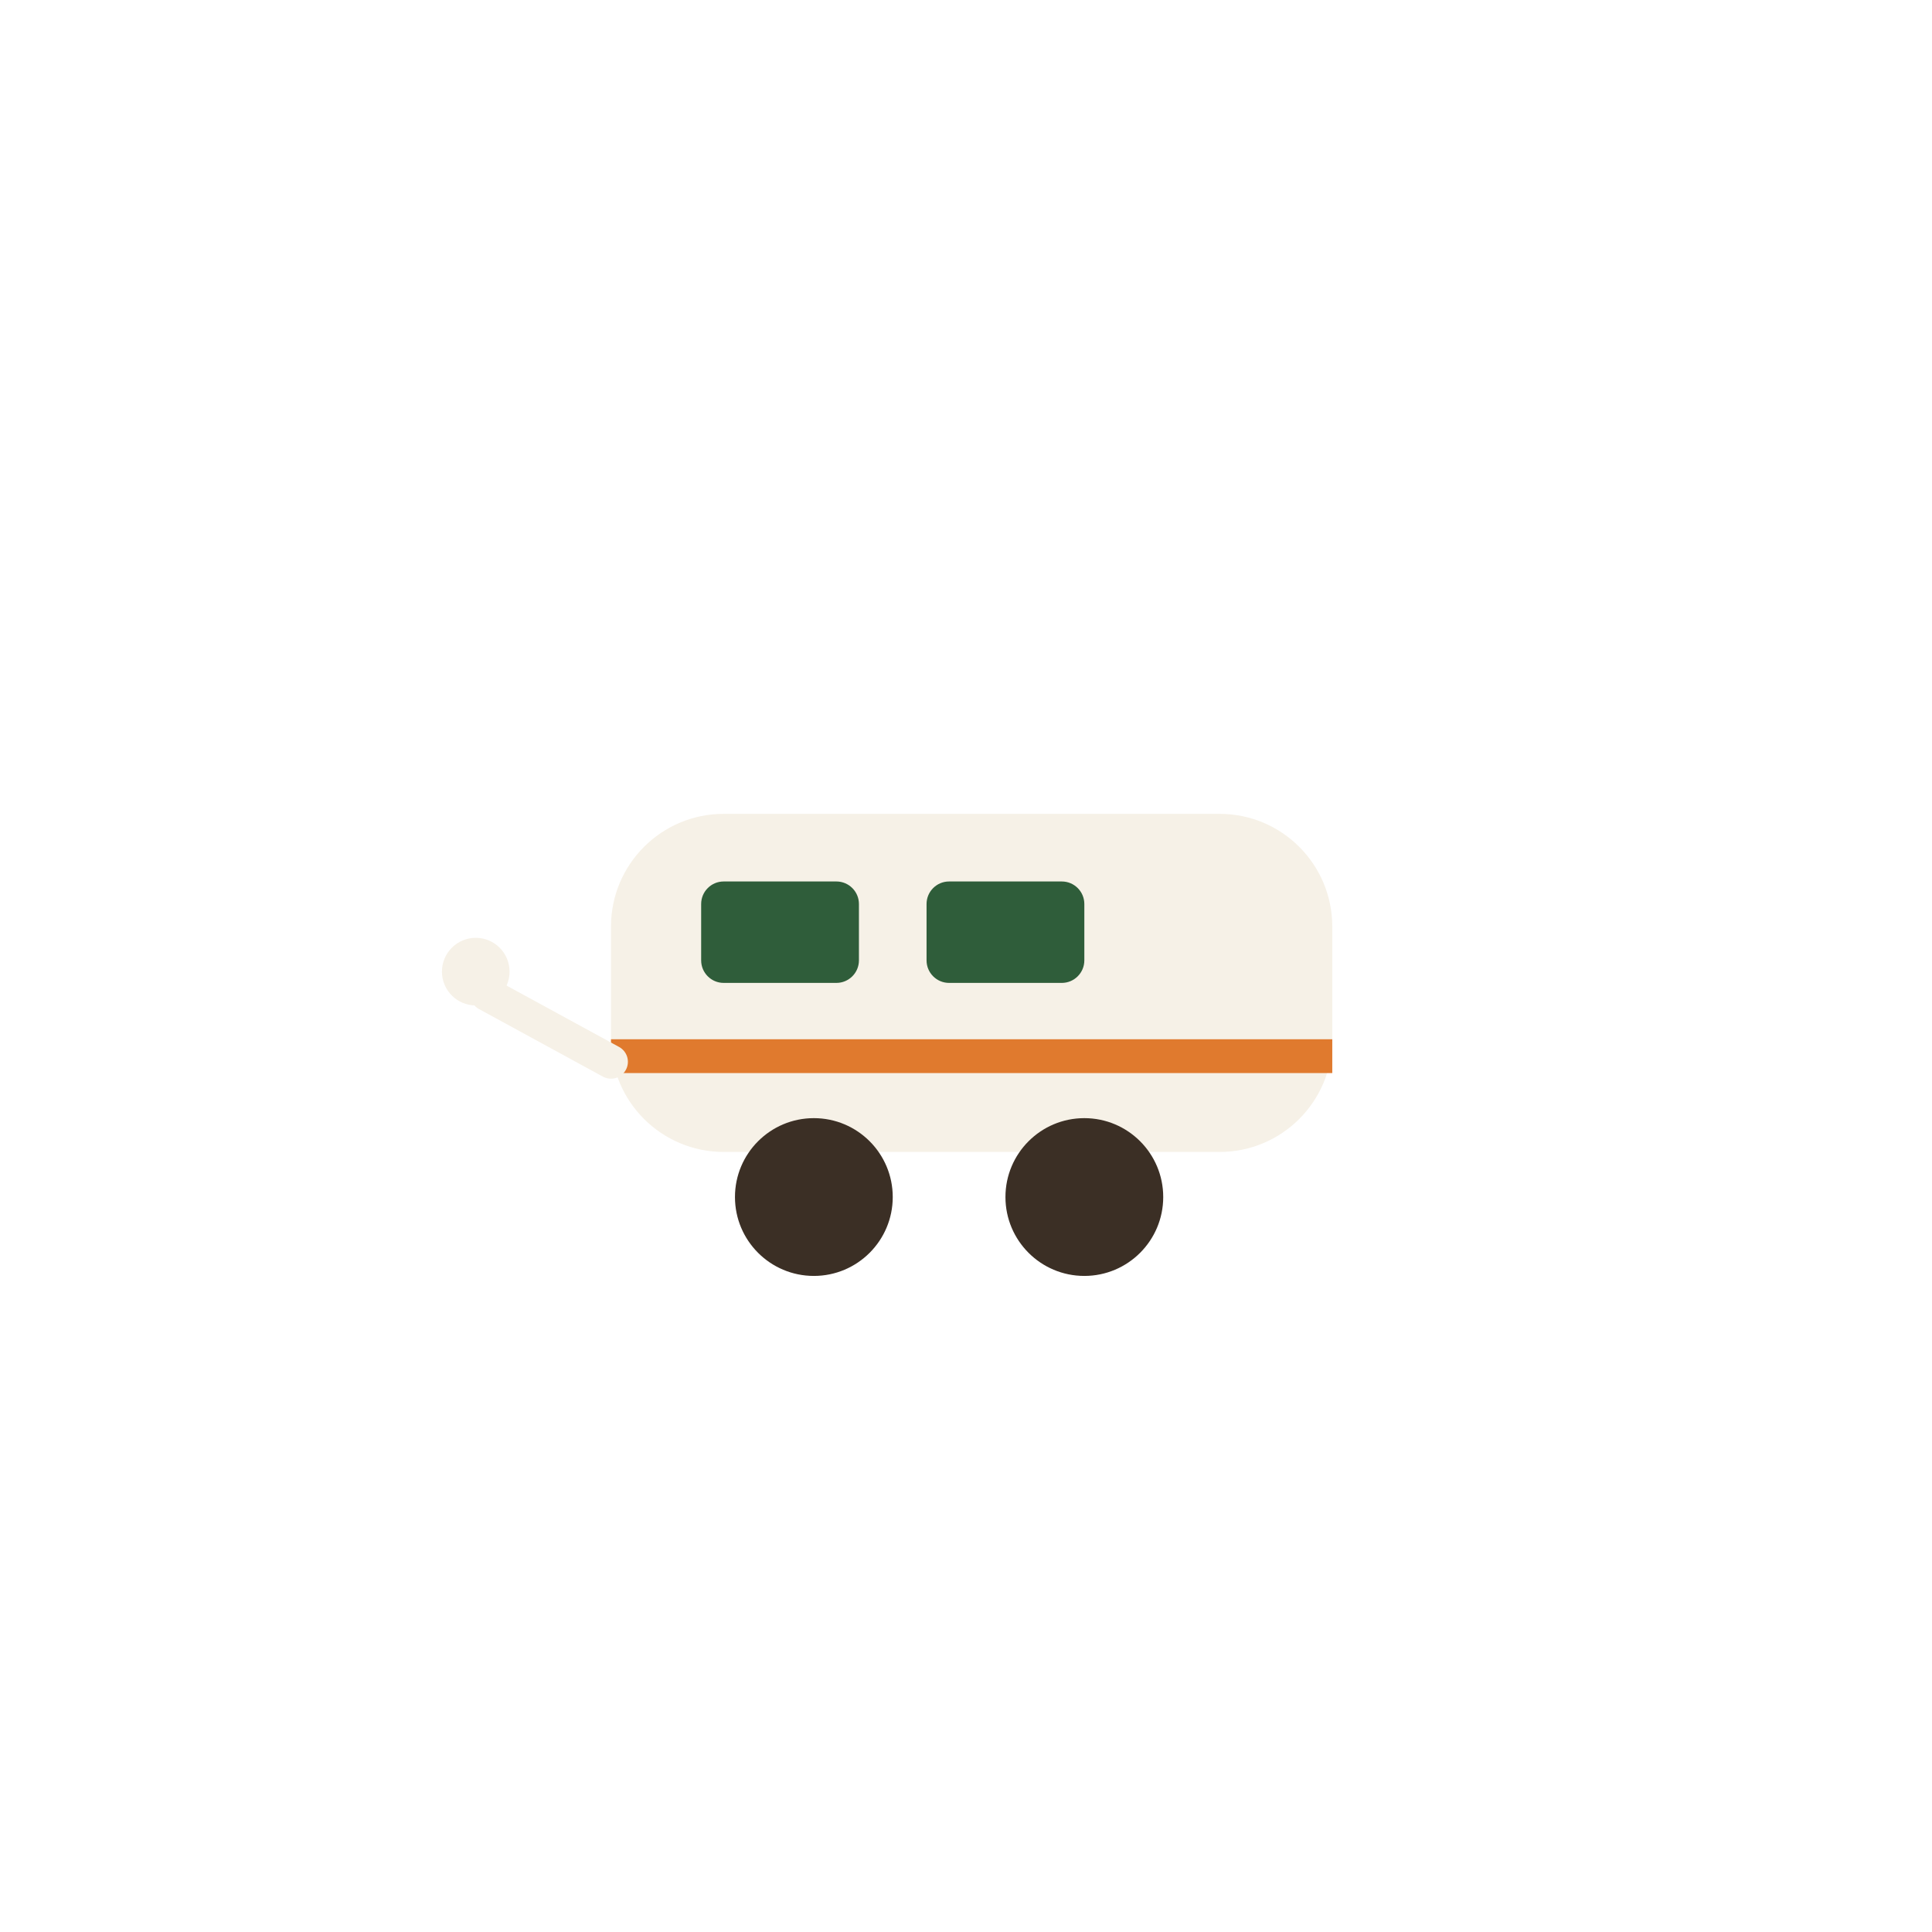
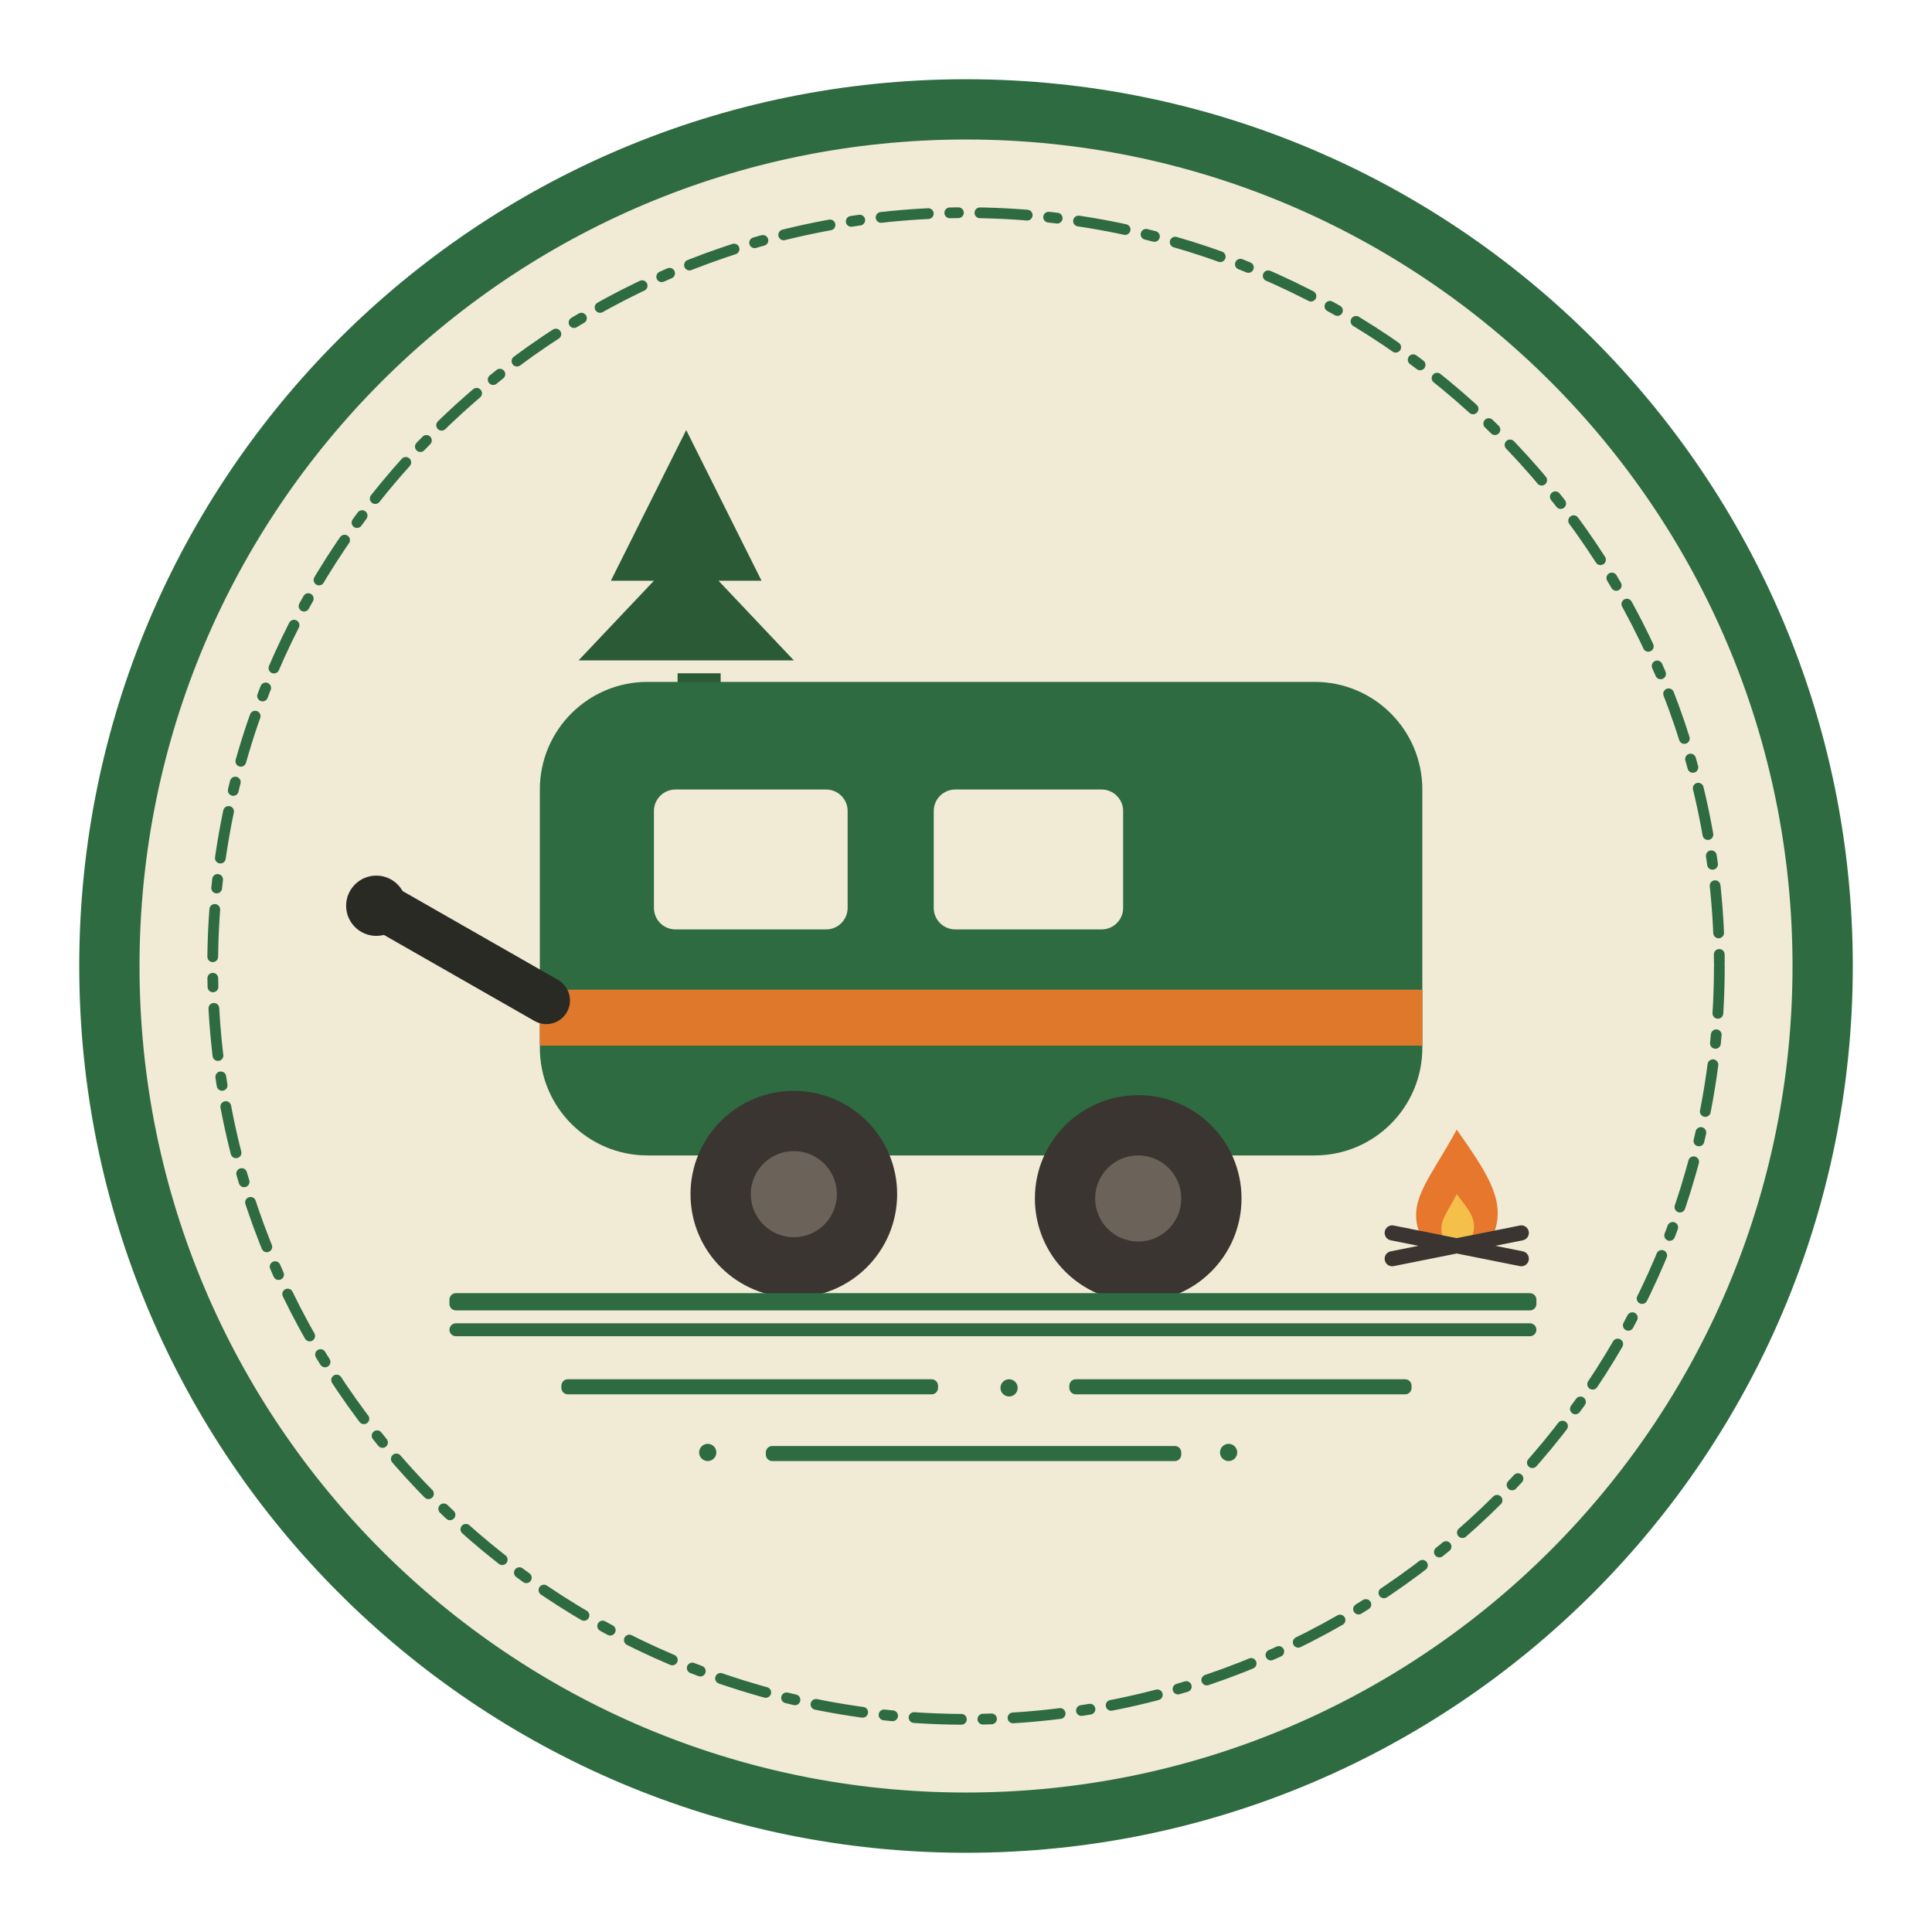
- <svg xmlns="http://www.w3.org/2000/svg" width="1024" height="1024" viewBox="0 0 96 96">
-   <g transform="translate(21.4,21.4) scale(0.56)">
-     <rect x="16" y="34" width="64" height="30" rx="10" fill="#F6F1E7" />
-     <rect x="24" y="40" width="14" height="9" rx="2" fill="#2F5D3A" />
-     <rect x="44" y="40" width="14" height="9" rx="2" fill="#2F5D3A" />
-     <rect x="16" y="54" width="64" height="3" fill="#E07A2E" />
-     <path d="M16 56 L5 50" stroke="#F6F1E7" stroke-width="3" stroke-linecap="round" />
-     <circle cx="4" cy="48" r="3" fill="#F6F1E7" />
-     <circle cx="34" cy="68" r="7" fill="#3B2F25" />
-     <circle cx="58" cy="68" r="7" fill="#3B2F25" />
+ <svg xmlns="http://www.w3.org/2000/svg" width="1024" height="1024" viewBox="0 0 1024 1024">
+   <g transform="translate(-58.39,62.53) scale(1.1408)">
+     <circle cx="500" cy="394" r="404" fill="#F1EAD5" />
+     <circle cx="500" cy="394" r="398" fill="none" stroke="#2E6B40" stroke-width="28" />
+     <circle cx="500" cy="394" r="350" fill="none" stroke="#2E6B40" stroke-width="5" stroke-linecap="round" stroke-dasharray="22 10 4 10" />
+     <rect x="366" y="258" width="20" height="30" fill="#2A5A36" />
+     <polygon points="370,145 335,215 355,215 320,252 420,252 385,215 405,215" fill="#2A5A36" />
+     <rect x="302" y="262" width="410" height="220" rx="50" fill="#2E6B40" />
+     <rect x="355" y="312" width="90" height="65" rx="10" fill="#F1EAD5" />
+     <rect x="485" y="312" width="88" height="65" rx="10" fill="#F1EAD5" />
+     <rect x="302" y="405" width="410" height="26" fill="#E0782C" />
+     <line x1="305" y1="410" x2="228" y2="366" stroke="#2A2A24" stroke-width="22" stroke-linecap="round" />
+     <circle cx="226" cy="366" r="14" fill="#2A2A24" />
+     <circle cx="420" cy="500" r="48" fill="#3A3530" />
+     <circle cx="420" cy="500" r="20" fill="#6B635A" />
+     <circle cx="580" cy="502" r="48" fill="#3A3530" />
+     <circle cx="580" cy="502" r="20" fill="#6B635A" />
+     <path d="M728 470 C742 490 750 502 746 516 C744 524 712 524 710 516 C706 502 716 492 728 470 Z" fill="#E8772E" />
+     <path d="M728 500 C734 508 738 512 735 520 C732 524 722 524 721 518 C720 512 724 508 728 500 Z" fill="#F5C04A" />
+     <line x1="698" y1="530" x2="758" y2="518" stroke="#3A3530" stroke-width="7" stroke-linecap="round" />
+     <line x1="698" y1="518" x2="758" y2="530" stroke="#3A3530" stroke-width="7" stroke-linecap="round" />
+     <rect x="260" y="546" width="505" height="8" rx="3" fill="#2E6B40" />
+     <rect x="260" y="560" width="505" height="6" rx="3" fill="#2E6B40" />
+     <rect x="312" y="586" width="175" height="7" rx="3" fill="#2E6B40" />
+     <rect x="548" y="586" width="159" height="7" rx="3" fill="#2E6B40" />
+     <circle cx="520" cy="590" r="4" fill="#2E6B40" />
+     <rect x="407" y="617" width="193" height="7" rx="3" fill="#2E6B40" />
+     <circle cx="380" cy="620" r="4" fill="#2E6B40" />
+     <circle cx="622" cy="620" r="4" fill="#2E6B40" />
  </g>
</svg>
